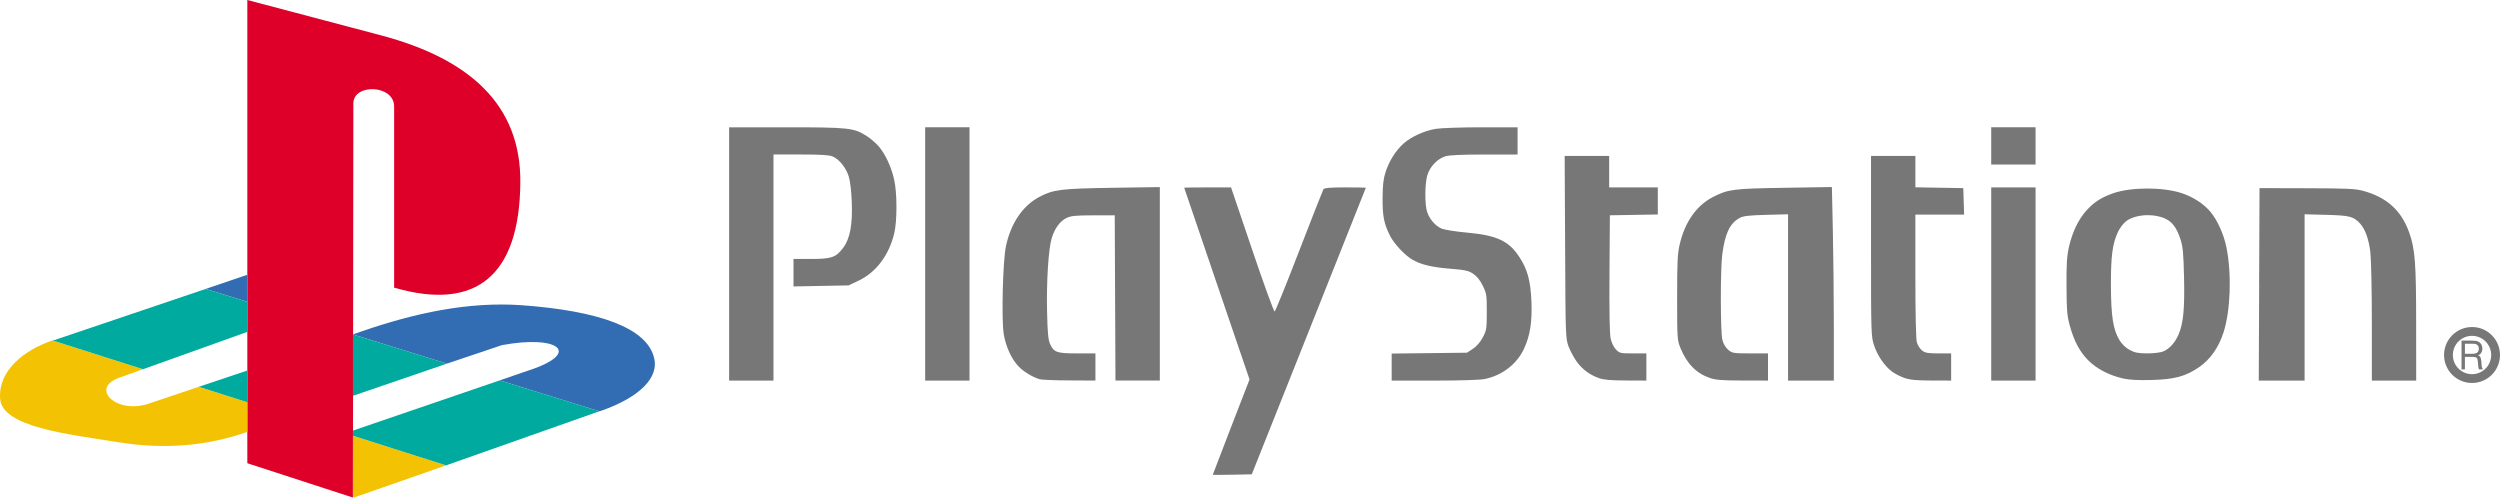
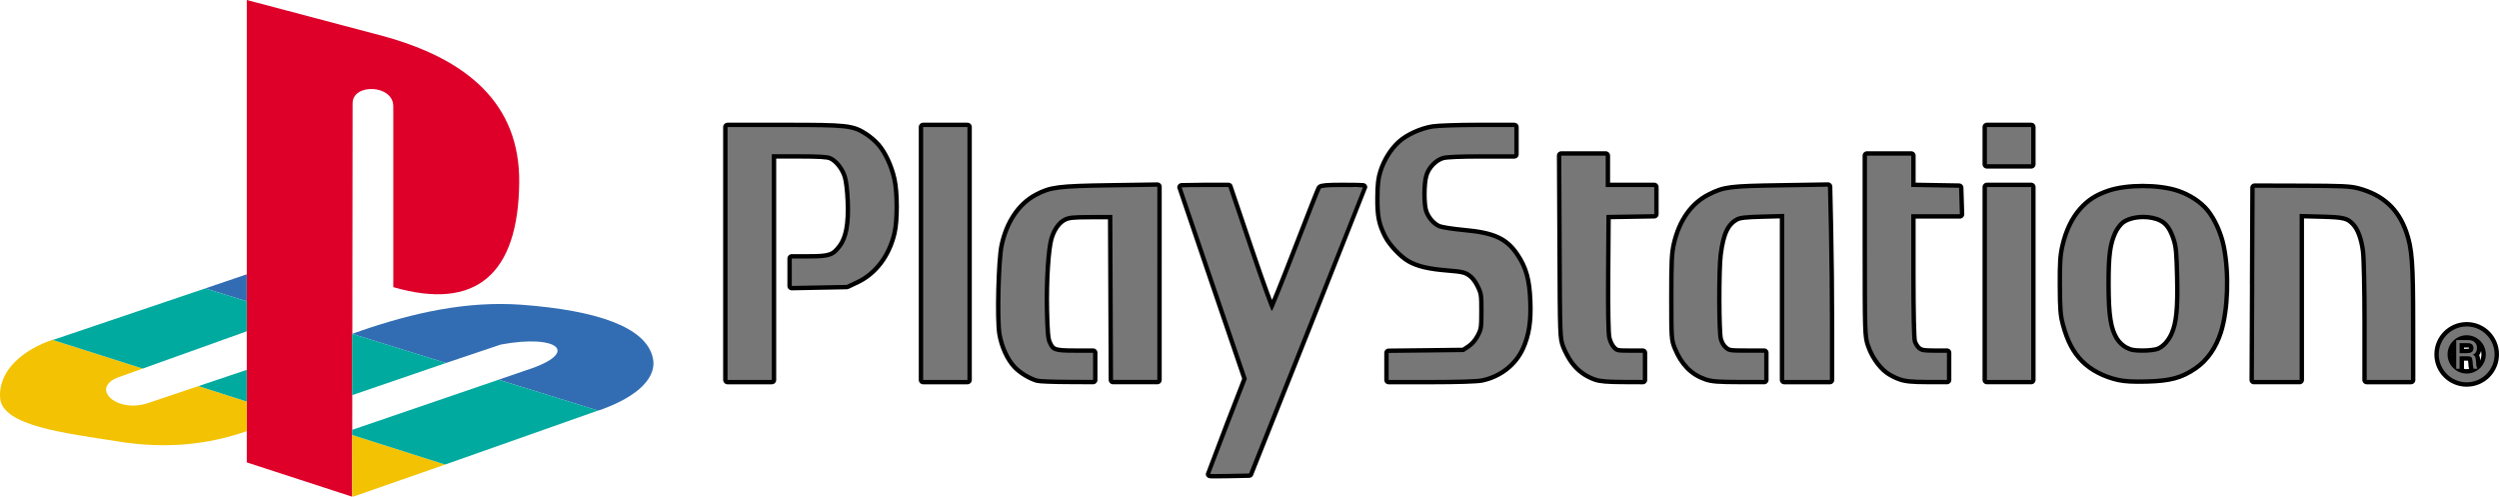
- <svg xmlns="http://www.w3.org/2000/svg" version="1.1" id="svg2" x="0px" y="0px" width="567.927px" height="113.032px" viewBox="0.25 0 567.927 113.032" enable-background="new 0.25 0 567.927 113.032" xml:space="preserve">
-   <g>
-     <path id="path2998_1_" fill="#777777" d="M165.884,28.918v28.77v28.77h5.039h5.039V60.776V35.095h6.186   c4.461,0,6.475,0.12,7.233,0.438c1.496,0.625,3.036,2.529,3.667,4.521c0.331,1.047,0.604,3.313,0.701,5.831   c0.2,5.154-0.398,8.356-1.971,10.433c-1.641,2.168-2.645,2.51-7.284,2.51h-3.982v3.119v3.127l6.257-0.121l6.258-0.121l2.214-1.047   c4.045-1.908,6.982-5.811,8.167-10.84c0.662-2.808,0.652-9.086-0.021-12.099c-0.646-2.896-1.991-5.813-3.504-7.579   c-0.633-0.738-1.857-1.797-2.712-2.347c-2.933-1.882-4.062-2.001-18.356-2.001H165.884z M210.419,28.918v28.77v28.77h5.038h5.039   v-28.77v-28.77h-5.039H210.419z M336.791,28.918c-4.514,0.001-9.158,0.16-10.32,0.346c-2.623,0.418-5.682,1.805-7.416,3.372   c-1.748,1.579-3.234,3.949-4.043,6.44c-0.502,1.548-0.66,2.959-0.68,5.933c-0.029,4.103,0.316,5.851,1.727,8.614   c0.916,1.798,3.361,4.393,5.039,5.363c1.949,1.13,4.441,1.728,8.729,2.072c3.26,0.265,4.02,0.426,5.08,1.129   c0.834,0.551,1.563,1.453,2.184,2.711c0.869,1.771,0.918,2.142,0.914,5.953c-0.004,3.801-0.057,4.176-0.896,5.771   c-0.566,1.084-1.385,2.032-2.242,2.603l-1.354,0.896l-8.563,0.103l-8.555,0.092v3.077v3.068h9.73c5.92,0,10.412-0.146,11.459-0.367   c3.984-0.838,7.299-3.42,8.908-6.938c1.355-2.963,1.834-6.008,1.656-10.575c-0.188-4.816-0.9-7.44-2.824-10.32   c-2.391-3.575-5.064-4.801-11.855-5.423c-2.512-0.23-5.086-0.635-5.719-0.904c-1.398-0.592-2.705-2.082-3.281-3.738   c-0.566-1.633-0.561-6.361,0.021-8.359c0.57-1.973,2.305-3.79,4.135-4.338c0.883-0.266,3.852-0.396,8.848-0.396H345v-3.09v-3.09   h-8.209V28.918z M452.597,28.918v4.227v4.226h5.039h5.039v-4.226v-4.227h-5.039H452.597L452.597,28.918z M355.695,35.42   l0.104,20.723c0.09,20.398,0.105,20.754,0.803,22.604c0.393,1.033,1.229,2.58,1.857,3.443c1.293,1.76,2.973,2.994,5.1,3.738   c1.023,0.359,2.764,0.498,6.064,0.51l4.633,0.02V83.37v-3.088h-3.027c-2.881,0-3.068-0.039-3.891-0.895   c-0.508-0.529-1.006-1.563-1.207-2.52c-0.221-1.033-0.313-6.406-0.256-14.791l0.092-13.166l5.445-0.092l5.445-0.092v-3.076v-3.08   h-5.527h-5.525v-3.576V35.42h-5.049H355.695L355.695,35.42z M425.291,35.42v20.469c0,19.797,0.023,20.54,0.672,22.512   c0.771,2.348,2.338,4.672,4.043,5.973c0.65,0.498,1.939,1.166,2.863,1.482c1.289,0.445,2.73,0.582,6.156,0.59l4.469,0.01v-3.088   V80.28h-2.885c-2.41,0-3.02-0.104-3.727-0.662c-0.467-0.365-0.996-1.205-1.18-1.867c-0.205-0.74-0.336-6.584-0.336-15.105V48.748   h5.537h5.535l-0.094-3.007l-0.092-3.008l-5.445-0.09l-5.439-0.093v-3.565V35.42h-5.039H425.291L425.291,35.42z M416.402,42.489   l-10.758,0.174c-11.568,0.178-12.766,0.32-16.162,2.042c-3.799,1.925-6.447,5.663-7.648,10.788   c-0.502,2.138-0.59,3.979-0.59,12.109c0,9.23,0.027,9.661,0.742,11.428c1.441,3.561,3.586,5.76,6.674,6.826   c1.361,0.471,2.781,0.58,7.457,0.588l5.771,0.012v-3.09v-3.088h-4.043c-3.828,0-4.088-0.047-4.998-0.813   c-0.602-0.506-1.092-1.35-1.32-2.256c-0.453-1.793-0.475-15.938-0.031-19.361c0.631-4.865,1.727-7.146,4.014-8.371   c0.787-0.42,2.146-0.57,5.977-0.67l4.957-0.132v18.896v18.885h5.199h5.201V74.315c0-6.674-0.104-16.566-0.225-21.982   L416.402,42.489z M263.73,42.5l-10.808,0.162c-11.746,0.181-13.433,0.396-16.64,2.113c-3.725,1.994-6.385,5.936-7.508,11.123   c-0.713,3.295-1.047,16.791-0.498,20.054c0.48,2.846,1.811,5.713,3.404,7.334c1.172,1.192,3.117,2.368,4.743,2.864   c0.447,0.138,3.481,0.259,6.745,0.272l5.932,0.031v-3.088V80.28h-4.154c-4.687,0-5.303-0.221-6.187-2.234   c-0.395-0.896-0.549-2.662-0.65-7.416c-0.146-6.756,0.324-14.085,1.056-16.52c0.657-2.185,1.881-3.863,3.321-4.57   c1.052-0.516,2.019-0.613,6.125-0.62l4.875-0.011l0.082,18.773l0.082,18.771h5.039h5.039v-21.98L263.73,42.5L263.73,42.5z    M274.58,42.571c-2.928,0-5.319,0.037-5.313,0.082c0.004,0.045,3.346,9.857,7.426,21.811l7.416,21.738l-4.176,10.771   c-2.295,5.927-4.175,10.817-4.175,10.868s1.993,0.051,4.429,0l4.43-0.092l12.951-32.508c7.127-17.879,12.963-32.542,12.963-32.588   c0.002-0.045-2.102-0.082-4.684-0.082c-3.404,0-4.766,0.113-4.947,0.408c-0.137,0.223-2.627,6.543-5.525,14.049   c-2.896,7.504-5.396,13.688-5.564,13.744c-0.17,0.057-2.473-6.266-5.107-14.049l-4.796-14.152H274.58z M452.597,42.571v21.942   v21.942h5.039h5.039V64.513V42.571h-5.039H452.597z M513.548,42.733l-0.094,21.861h0.012l-0.092,21.861h5.211h5.201V67.571V48.676   l4.957,0.133c5.262,0.137,6.141,0.356,7.619,1.939c1.156,1.24,1.984,3.499,2.354,6.439c0.191,1.539,0.348,8.603,0.348,16.011   v13.258h5.037h5.037l-0.01-12.922c-0.002-13.705-0.242-16.957-1.563-20.673c-1.797-5.053-5.104-8.049-10.482-9.508   c-1.779-0.483-3.68-0.567-12.811-0.59L513.548,42.733L513.548,42.733z M488.07,42.825c-2.842,0-5.674,0.357-7.709,1.057   c-2.709,0.932-4.41,2.023-6.117,3.921c-1.852,2.06-3.193,4.849-3.98,8.259c-0.479,2.09-0.596,3.845-0.564,8.938   c0.023,5.358,0.133,6.729,0.711,8.849c0.979,3.596,2.26,6.017,4.205,7.985c1.916,1.938,4.748,3.422,7.936,4.146   c1.434,0.324,3.422,0.427,6.461,0.345c5.238-0.14,7.73-0.814,10.787-2.904c2.563-1.752,4.5-4.517,5.598-7.996   c1.57-4.967,1.846-13.155,0.641-19.198c-0.586-2.936-2.01-6.119-3.598-8.056c-1.492-1.821-3.936-3.418-6.551-4.287   C493.773,43.182,490.912,42.825,488.07,42.825L488.07,42.825z M488.193,48.879c1.475,0,2.953,0.285,4.113,0.873   c1.514,0.768,2.465,2.104,3.291,4.632c0.541,1.653,0.676,3.158,0.803,8.625c0.166,7.142-0.162,10.507-1.27,13.043   c-0.781,1.793-2.045,3.187-3.434,3.779c-0.596,0.254-2.156,0.446-3.605,0.446c-2.055,0-2.844-0.146-3.992-0.75   c-0.902-0.478-1.773-1.295-2.336-2.204c-1.469-2.371-1.953-5.48-1.973-12.484c-0.016-6.668,0.328-9.347,1.557-12.06   c0.416-0.92,1.256-2.043,1.879-2.52C484.41,49.356,486.296,48.879,488.193,48.879L488.193,48.879z" />
+ <svg xmlns="http://www.w3.org/2000/svg" xml:space="preserve" enable-background="new 0.25 0 567.927 113.032" viewBox="0.25 0 568.927 113.032" height="113.032" width="568.927" y="0px" x="0px" id="svg2" version="1.1">
+   <defs id="defs20" />
+   <g transform="translate(-4.8124013e-5)" style="opacity:1;stroke:#000000;stroke-width:2;stroke-linecap:round;stroke-linejoin:round;stroke-miterlimit:4;stroke-dasharray:none;stroke-opacity:1" id="g5">
+     <path style="stroke:#000000;stroke-width:2;stroke-linecap:round;stroke-linejoin:round;stroke-miterlimit:4;stroke-dasharray:none;stroke-opacity:1" d="m 165.884,28.918 v 28.77 28.77 h 5.039 5.039 V 60.776 35.095 h 6.186 c 4.461,0 6.475,0.12 7.233,0.438 1.496,0.625 3.036,2.529 3.667,4.521 0.331,1.047 0.604,3.313 0.701,5.831 0.2,5.154 -0.398,8.356 -1.971,10.433 -1.641,2.168 -2.645,2.51 -7.284,2.51 h -3.982 v 3.119 3.127 l 6.257,-0.121 6.258,-0.121 2.214,-1.047 c 4.045,-1.908 6.982,-5.811 8.167,-10.84 0.662,-2.808 0.652,-9.086 -0.021,-12.099 -0.646,-2.896 -1.991,-5.813 -3.504,-7.579 -0.633,-0.738 -1.857,-1.797 -2.712,-2.347 -2.933,-1.882 -4.062,-2.001 -18.356,-2.001 h -12.931 z m 44.535,0 v 28.77 28.77 h 5.038 5.039 v -28.77 -28.77 h -5.039 z m 126.372,0 c -4.514,0.001 -9.158,0.16 -10.32,0.346 -2.623,0.418 -5.682,1.805 -7.416,3.372 -1.748,1.579 -3.234,3.949 -4.043,6.44 -0.502,1.548 -0.66,2.959 -0.68,5.933 -0.029,4.103 0.316,5.851 1.727,8.614 0.916,1.798 3.361,4.393 5.039,5.363 1.949,1.13 4.441,1.728 8.729,2.072 3.26,0.265 4.02,0.426 5.08,1.129 0.834,0.551 1.563,1.453 2.184,2.711 0.869,1.771 0.918,2.142 0.914,5.953 -0.004,3.801 -0.057,4.176 -0.896,5.771 -0.566,1.084 -1.385,2.032 -2.242,2.603 l -1.354,0.896 -8.563,0.103 -8.555,0.092 v 3.077 3.068 h 9.73 c 5.92,0 10.412,-0.146 11.459,-0.367 3.984,-0.838 7.299,-3.42 8.908,-6.938 1.355,-2.963 1.834,-6.008 1.656,-10.575 -0.188,-4.816 -0.9,-7.44 -2.824,-10.32 -2.391,-3.575 -5.064,-4.801 -11.855,-5.423 -2.512,-0.23 -5.086,-0.635 -5.719,-0.904 -1.398,-0.592 -2.705,-2.082 -3.281,-3.738 -0.566,-1.633 -0.561,-6.361 0.021,-8.359 0.57,-1.973 2.305,-3.79 4.135,-4.338 0.883,-0.266 3.852,-0.396 8.848,-0.396 H 345 v -3.09 -3.09 h -8.209 z m 115.806,0 v 4.227 4.226 h 5.039 5.039 v -4.226 -4.227 h -5.039 z m -96.902,6.502 0.104,20.723 c 0.09,20.398 0.105,20.754 0.803,22.604 0.393,1.033 1.229,2.58 1.857,3.443 1.293,1.76 2.973,2.994 5.1,3.738 1.023,0.359 2.764,0.498 6.064,0.51 l 4.633,0.02 V 83.37 80.282 h -3.027 c -2.881,0 -3.068,-0.039 -3.891,-0.895 -0.508,-0.529 -1.006,-1.563 -1.207,-2.52 -0.221,-1.033 -0.313,-6.406 -0.256,-14.791 l 0.092,-13.166 5.445,-0.092 5.445,-0.092 V 45.65 42.57 h -5.527 -5.525 V 38.994 35.42 h -5.049 z m 69.596,0 v 20.469 c 0,19.797 0.023,20.54 0.672,22.512 0.771,2.348 2.338,4.672 4.043,5.973 0.65,0.498 1.939,1.166 2.863,1.482 1.289,0.445 2.73,0.582 6.156,0.59 l 4.469,0.01 V 83.368 80.28 h -2.885 c -2.41,0 -3.02,-0.104 -3.727,-0.662 -0.467,-0.365 -0.996,-1.205 -1.18,-1.867 -0.205,-0.74 -0.336,-6.584 -0.336,-15.105 V 48.748 h 5.537 5.535 l -0.094,-3.007 -0.092,-3.008 -5.445,-0.09 -5.439,-0.093 V 38.985 35.42 h -5.039 z m -8.889,7.069 -10.758,0.174 c -11.568,0.178 -12.766,0.32 -16.162,2.042 -3.799,1.925 -6.447,5.663 -7.648,10.788 -0.502,2.138 -0.59,3.979 -0.59,12.109 0,9.23 0.027,9.661 0.742,11.428 1.441,3.561 3.586,5.76 6.674,6.826 1.361,0.471 2.781,0.58 7.457,0.588 l 5.771,0.012 v -3.09 -3.088 h -4.043 c -3.828,0 -4.088,-0.047 -4.998,-0.813 -0.602,-0.506 -1.092,-1.35 -1.32,-2.256 -0.453,-1.793 -0.475,-15.938 -0.031,-19.361 0.631,-4.865 1.727,-7.146 4.014,-8.371 0.787,-0.42 2.146,-0.57 5.977,-0.67 l 4.957,-0.132 v 18.896 18.885 h 5.199 5.201 V 74.315 c 0,-6.674 -0.104,-16.566 -0.225,-21.982 z M 263.73,42.5 252.922,42.662 c -11.746,0.181 -13.433,0.396 -16.64,2.113 -3.725,1.994 -6.385,5.936 -7.508,11.123 -0.713,3.295 -1.047,16.791 -0.498,20.054 0.48,2.846 1.811,5.713 3.404,7.334 1.172,1.192 3.117,2.368 4.743,2.864 0.447,0.138 3.481,0.259 6.745,0.272 l 5.932,0.031 V 83.365 80.28 h -4.154 c -4.687,0 -5.303,-0.221 -6.187,-2.234 -0.395,-0.896 -0.549,-2.662 -0.65,-7.416 -0.146,-6.756 0.324,-14.085 1.056,-16.52 0.657,-2.185 1.881,-3.863 3.321,-4.57 1.052,-0.516 2.019,-0.613 6.125,-0.62 l 4.875,-0.011 0.082,18.773 0.082,18.771 h 5.039 5.039 v -21.98 z m 10.85,0.071 c 0,0 0,0 -5.313,0.082 0.004,0.045 3.346,9.857 7.426,21.811 l 7.416,21.738 -4.176,10.771 c -2.295,5.927 -4.175,10.817 -4.175,10.868 0,0.051 1.993,0.051 4.429,0 l 4.43,-0.092 12.951,-32.508 c 7.127,-17.879 12.963,-32.542 12.963,-32.588 0.002,-0.045 -2.102,-0.082 -4.684,-0.082 -3.404,0 -4.766,0.113 -4.947,0.408 -0.137,0.223 -2.627,6.543 -5.525,14.049 -2.896,7.504 -5.396,13.688 -5.564,13.744 -0.17,0.057 -2.473,-6.266 -5.107,-14.049 l -4.796,-14.152 z m 178.017,0 v 21.942 21.942 h 5.039 5.039 V 64.513 42.571 h -5.039 z m 60.951,0.162 -0.094,21.861 h 0.012 l -0.092,21.861 h 5.211 5.201 V 67.571 48.676 l 4.957,0.133 c 5.262,0.137 6.141,0.356 7.619,1.939 1.156,1.24 1.984,3.499 2.354,6.439 0.191,1.539 0.348,8.603 0.348,16.011 v 13.258 h 5.037 5.037 l -0.01,-12.922 c -0.002,-13.705 -0.242,-16.957 -1.563,-20.673 -1.797,-5.053 -5.104,-8.049 -10.482,-9.508 -1.779,-0.483 -3.68,-0.567 -12.811,-0.59 z m -25.478,0.092 c -2.842,0 -5.674,0.357 -7.709,1.057 -2.709,0.932 -4.41,2.023 -6.117,3.921 -1.852,2.06 -3.193,4.849 -3.98,8.259 -0.479,2.09 -0.596,3.845 -0.564,8.938 0.023,5.358 0.133,6.729 0.711,8.849 0.979,3.596 2.26,6.017 4.205,7.985 1.916,1.938 4.748,3.422 7.936,4.146 1.434,0.324 3.422,0.427 6.461,0.345 5.238,-0.14 7.73,-0.814 10.787,-2.904 2.563,-1.752 4.5,-4.517 5.598,-7.996 1.57,-4.967 1.846,-13.155 0.641,-19.198 -0.586,-2.936 -2.01,-6.119 -3.598,-8.056 -1.492,-1.821 -3.936,-3.418 -6.551,-4.287 -2.117,-0.702 -4.978,-1.059 -7.82,-1.059 z m 0.123,6.054 c 1.475,0 2.953,0.285 4.113,0.873 1.514,0.768 2.465,2.104 3.291,4.632 0.541,1.653 0.676,3.158 0.803,8.625 0.166,7.142 -0.162,10.507 -1.27,13.043 -0.781,1.793 -2.045,3.187 -3.434,3.779 -0.596,0.254 -2.156,0.446 -3.605,0.446 -2.055,0 -2.844,-0.146 -3.992,-0.75 -0.902,-0.478 -1.773,-1.295 -2.336,-2.204 -1.469,-2.371 -1.953,-5.48 -1.973,-12.484 -0.016,-6.668 0.328,-9.347 1.557,-12.06 0.416,-0.92 1.256,-2.043 1.879,-2.52 1.184,-0.903 3.07,-1.38 4.967,-1.38 z" fill="#777777" id="path2998_1_" />
  </g>
-   <g>
-     <path id="path3775_1_" fill="#777777" d="M559.435,83.913h0.77v-2.836h1.756c0.48,0,0.795,0.078,0.939,0.232   c0.139,0.148,0.229,0.492,0.268,1.031l0.068,0.836c0.012,0.16,0.027,0.293,0.055,0.4c0.021,0.113,0.063,0.228,0.117,0.334h0.807   v-0.209c-0.063-0.059-0.105-0.125-0.135-0.205c-0.037-0.096-0.064-0.211-0.072-0.352l-0.07-0.973   c-0.047-0.473-0.107-0.797-0.188-0.973c-0.117-0.264-0.322-0.422-0.611-0.477c0.311-0.07,0.555-0.244,0.742-0.525   c0.189-0.285,0.283-0.633,0.283-1.039c0-0.334-0.068-0.625-0.207-0.871c-0.146-0.273-0.354-0.486-0.617-0.635   c-0.217-0.119-0.477-0.197-0.777-0.234c-0.199-0.021-0.508-0.035-0.914-0.035h-2.209v6.527h-0.004V83.913z M560.207,80.375v-2.289   h1.557c0.307,0,0.523,0.008,0.662,0.021c0.205,0.033,0.369,0.094,0.488,0.176c0.146,0.096,0.256,0.219,0.328,0.367   c0.08,0.158,0.121,0.334,0.121,0.525c0,0.434-0.121,0.738-0.367,0.922c-0.246,0.186-0.648,0.273-1.207,0.273L560.207,80.375   L560.207,80.375z" />
+   <g transform="translate(-4.8124013e-5)" style="opacity:1;stroke:#000000;stroke-width:2;stroke-linecap:round;stroke-linejoin:round;stroke-miterlimit:4;stroke-dasharray:none;stroke-opacity:1" id="g8">
+     <path style="display:inline;stroke:#000000;stroke-width:2;stroke-linecap:round;stroke-linejoin:round;stroke-miterlimit:4;stroke-dasharray:none;stroke-opacity:1" d="m 559.435,83.913 h 0.77 v -2.836 h 1.756 c 0.48,0 0.795,0.078 0.939,0.232 0.139,0.148 0.229,0.492 0.268,1.031 l 0.068,0.836 c 0.012,0.16 0.027,0.293 0.055,0.4 0.021,0.113 0.063,0.228 0.117,0.334 h 0.807 v -0.209 c -0.063,-0.059 -0.105,-0.125 -0.135,-0.205 -0.037,-0.096 -0.064,-0.211 -0.072,-0.352 l -0.07,-0.973 c -0.047,-0.473 -0.107,-0.797 -0.188,-0.973 -0.117,-0.264 -0.322,-0.422 -0.611,-0.477 0.311,-0.07 0.555,-0.244 0.742,-0.525 0.189,-0.285 0.283,-0.633 0.283,-1.039 0,-0.334 -0.068,-0.625 -0.207,-0.871 -0.146,-0.273 -0.354,-0.486 -0.617,-0.635 -0.217,-0.119 -0.477,-0.197 -0.777,-0.234 -0.199,-0.021 -0.508,-0.035 -0.914,-0.035 h -2.209 v 6.527 h -0.004 v 0.004 z m 0.772,-3.538 v -2.289 h 1.557 c 0.307,0 0.523,0.008 0.662,0.021 0.205,0.033 0.369,0.094 0.488,0.176 0.146,0.096 0.256,0.219 0.328,0.367 0.08,0.158 0.121,0.334 0.121,0.525 0,0.434 -0.121,0.738 -0.367,0.922 -0.246,0.186 -0.648,0.273 -1.207,0.273 z" fill="#777777" id="path3775_1_" />
  </g>
-   <path fill="#777777" d="M555.466,80.648c0-3.485,2.807-6.315,6.287-6.354l0,0c0.023-0.002,0.047-0.004,0.07-0.004l0,0  c3.508,0.002,6.354,2.846,6.354,6.358l0,0h-0.002c0,3.511-2.844,6.354-6.354,6.354l0,0  C558.312,87.002,555.466,84.161,555.466,80.648L555.466,80.648z M557.466,80.648c0.004,2.407,1.949,4.353,4.357,4.356l0,0  c2.402-0.006,4.35-1.953,4.354-4.356l0,0c-0.006-2.364-1.885-4.282-4.227-4.354l0,0h-0.129  C559.416,76.297,557.47,78.243,557.466,80.648L557.466,80.648z M561.419,76.206c0.125,0.053,0.219,0.072,0.293,0.08l0,0  c-0.088-0.011-0.172-0.031-0.254-0.063l0,0c-0.061-0.022-0.115-0.052-0.17-0.087l0,0c-0.014-0.008-0.025-0.016-0.039-0.024l0,0  C561.31,76.153,561.369,76.185,561.419,76.206L561.419,76.206z M560.949,75.775c-0.002-0.003-0.002-0.005-0.004-0.008l0,0  C560.947,75.77,560.947,75.772,560.949,75.775L560.949,75.775z M560.937,75.754c-0.002-0.004-0.004-0.008-0.006-0.01l0,0  C560.933,75.749,560.935,75.75,560.937,75.754L560.937,75.754z M560.824,75.288c0-0.113,0.021-0.227,0.059-0.332l0,0  C560.851,75.034,560.822,75.141,560.824,75.288L560.824,75.288z" />
-   <g id="g3" transform="translate(-61.6856, -312.868)">
-     <path id="path7" fill="#DE0029" d="M142.207,336.374l-0.099,89.525l-23.986-7.801v-105.23l30.618,8.096   c19.599,5.267,31.592,15.507,31.398,33.45c-0.195,20.873-9.849,29.257-28.667,23.796v-41.154   C151.469,332.08,142.207,331.789,142.207,336.374L142.207,336.374z" />
-     <path id="path9" fill="#F3C202" d="M107.102,400.738l-11.311,3.805c-7.314,2.537-13.554-3.412-6.826-5.854l5.46-1.947   l-20.575-6.537c-6.338,2.148-12.288,6.73-11.896,13.168c0.39,6.533,15.309,8.097,26.815,9.947   c10.726,1.754,20.477,0.779,29.351-2.342v-6.73L107.102,400.738L107.102,400.738z M142.302,425.9l20.965-7.313l-21.16-6.729v13.557   L142.302,425.9L142.302,425.9z" />
-     <path id="path11" fill="#326DB3" d="M198.08,406.299l0.389-0.099c9.167-3.219,13.067-7.707,12.092-11.898   c-1.56-7.021-12.773-10.826-30.033-12.094c-12.384-0.877-24.572,1.854-36.468,5.947l-1.95,0.686l21.355,6.633l12.48-4.197   c13.067-2.436,18.333,1.854,5.755,5.854l-6.242,2.146L198.08,406.299L198.08,406.299z M118.122,375.286l-9.459,3.217l9.459,2.926   V375.286L118.122,375.286z" />
-     <path id="path13" fill="#00AA9E" d="M163.268,418.585l34.812-12.287l-22.624-7.021l-33.348,11.41v1.17L163.268,418.585   L163.268,418.585z M118.122,397.033l-11.019,3.705l11.019,3.512V397.033L118.122,397.033z M142.107,402.788v-13.945l21.355,6.631   L142.107,402.788L142.107,402.788z M94.425,396.742l23.696-8.484v-6.826l-9.459-2.928l-34.324,11.605   c-0.097,0-0.292,0.096-0.487,0.096L94.425,396.742L94.425,396.742z" />
+   <path style="opacity:1;stroke:#000000;stroke-width:2;stroke-linecap:round;stroke-linejoin:round;stroke-miterlimit:4;stroke-dasharray:none;stroke-opacity:1" id="path10" d="m 555.466,80.648 c 0,-3.485 2.807,-6.315 6.287,-6.354 0.024,-0.003 0.049,-0.003 0.07,-0.004 v 0 c 3.508,0.002 6.354,2.846 6.354,6.358 v 0 h -0.002 c 0,3.511 -2.844,6.354 -6.354,6.354 v 0 c -3.509,0 -6.355,-2.841 -6.355,-6.354 z m 2,0 c 0.004,2.407 1.949,4.353 4.357,4.356 v 0 c 2.402,-0.006 4.35,-1.953 4.354,-4.356 v 0 c -0.006,-2.364 -1.885,-4.282 -4.227,-4.354 v 0 h -0.129 c -2.405,0.003 -4.351,1.949 -4.355,4.354 z" fill="#777777" />
+   <g transform="translate(-4.8124013e-5)" id="g5-5" style="opacity:1;stroke:none;stroke-width:0.75;stroke-miterlimit:4;stroke-dasharray:none;stroke-opacity:1">
+     <path id="path2998_1_-3" fill="#777777" d="m 165.884,28.918 v 28.77 28.77 h 5.039 5.039 V 60.776 35.095 h 6.186 c 4.461,0 6.475,0.12 7.233,0.438 1.496,0.625 3.036,2.529 3.667,4.521 0.331,1.047 0.604,3.313 0.701,5.831 0.2,5.154 -0.398,8.356 -1.971,10.433 -1.641,2.168 -2.645,2.51 -7.284,2.51 h -3.982 v 3.119 3.127 l 6.257,-0.121 6.258,-0.121 2.214,-1.047 c 4.045,-1.908 6.982,-5.811 8.167,-10.84 0.662,-2.808 0.652,-9.086 -0.021,-12.099 -0.646,-2.896 -1.991,-5.813 -3.504,-7.579 -0.633,-0.738 -1.857,-1.797 -2.712,-2.347 -2.933,-1.882 -4.062,-2.001 -18.356,-2.001 h -12.931 z m 44.535,0 v 28.77 28.77 h 5.038 5.039 v -28.77 -28.77 h -5.039 z m 126.372,0 c -4.514,0.001 -9.158,0.16 -10.32,0.346 -2.623,0.418 -5.682,1.805 -7.416,3.372 -1.748,1.579 -3.234,3.949 -4.043,6.44 -0.502,1.548 -0.66,2.959 -0.68,5.933 -0.029,4.103 0.316,5.851 1.727,8.614 0.916,1.798 3.361,4.393 5.039,5.363 1.949,1.13 4.441,1.728 8.729,2.072 3.26,0.265 4.02,0.426 5.08,1.129 0.834,0.551 1.563,1.453 2.184,2.711 0.869,1.771 0.918,2.142 0.914,5.953 -0.004,3.801 -0.057,4.176 -0.896,5.771 -0.566,1.084 -1.385,2.032 -2.242,2.603 l -1.354,0.896 -8.563,0.103 -8.555,0.092 v 3.077 3.068 h 9.73 c 5.92,0 10.412,-0.146 11.459,-0.367 3.984,-0.838 7.299,-3.42 8.908,-6.938 1.355,-2.963 1.834,-6.008 1.656,-10.575 -0.188,-4.816 -0.9,-7.44 -2.824,-10.32 -2.391,-3.575 -5.064,-4.801 -11.855,-5.423 -2.512,-0.23 -5.086,-0.635 -5.719,-0.904 -1.398,-0.592 -2.705,-2.082 -3.281,-3.738 -0.566,-1.633 -0.561,-6.361 0.021,-8.359 0.57,-1.973 2.305,-3.79 4.135,-4.338 0.883,-0.266 3.852,-0.396 8.848,-0.396 H 345 v -3.09 -3.09 h -8.209 z m 115.806,0 v 4.227 4.226 h 5.039 5.039 v -4.226 -4.227 h -5.039 z m -96.902,6.502 0.104,20.723 c 0.09,20.398 0.105,20.754 0.803,22.604 0.393,1.033 1.229,2.58 1.857,3.443 1.293,1.76 2.973,2.994 5.1,3.738 1.023,0.359 2.764,0.498 6.064,0.51 l 4.633,0.02 V 83.37 80.282 h -3.027 c -2.881,0 -3.068,-0.039 -3.891,-0.895 -0.508,-0.529 -1.006,-1.563 -1.207,-2.52 -0.221,-1.033 -0.313,-6.406 -0.256,-14.791 l 0.092,-13.166 5.445,-0.092 5.445,-0.092 V 45.65 42.57 h -5.527 -5.525 V 38.994 35.42 h -5.049 z m 69.596,0 v 20.469 c 0,19.797 0.023,20.54 0.672,22.512 0.771,2.348 2.338,4.672 4.043,5.973 0.65,0.498 1.939,1.166 2.863,1.482 1.289,0.445 2.73,0.582 6.156,0.59 l 4.469,0.01 V 83.368 80.28 h -2.885 c -2.41,0 -3.02,-0.104 -3.727,-0.662 -0.467,-0.365 -0.996,-1.205 -1.18,-1.867 -0.205,-0.74 -0.336,-6.584 -0.336,-15.105 V 48.748 h 5.537 5.535 l -0.094,-3.007 -0.092,-3.008 -5.445,-0.09 -5.439,-0.093 V 38.985 35.42 h -5.039 z m -8.889,7.069 -10.758,0.174 c -11.568,0.178 -12.766,0.32 -16.162,2.042 -3.799,1.925 -6.447,5.663 -7.648,10.788 -0.502,2.138 -0.59,3.979 -0.59,12.109 0,9.23 0.027,9.661 0.742,11.428 1.441,3.561 3.586,5.76 6.674,6.826 1.361,0.471 2.781,0.58 7.457,0.588 l 5.771,0.012 v -3.09 -3.088 h -4.043 c -3.828,0 -4.088,-0.047 -4.998,-0.813 -0.602,-0.506 -1.092,-1.35 -1.32,-2.256 -0.453,-1.793 -0.475,-15.938 -0.031,-19.361 0.631,-4.865 1.727,-7.146 4.014,-8.371 0.787,-0.42 2.146,-0.57 5.977,-0.67 l 4.957,-0.132 v 18.896 18.885 h 5.199 5.201 V 74.315 c 0,-6.674 -0.104,-16.566 -0.225,-21.982 z M 263.73,42.5 252.922,42.662 c -11.746,0.181 -13.433,0.396 -16.64,2.113 -3.725,1.994 -6.385,5.936 -7.508,11.123 -0.713,3.295 -1.047,16.791 -0.498,20.054 0.48,2.846 1.811,5.713 3.404,7.334 1.172,1.192 3.117,2.368 4.743,2.864 0.447,0.138 3.481,0.259 6.745,0.272 l 5.932,0.031 V 83.365 80.28 h -4.154 c -4.687,0 -5.303,-0.221 -6.187,-2.234 -0.395,-0.896 -0.549,-2.662 -0.65,-7.416 -0.146,-6.756 0.324,-14.085 1.056,-16.52 0.657,-2.185 1.881,-3.863 3.321,-4.57 1.052,-0.516 2.019,-0.613 6.125,-0.62 l 4.875,-0.011 0.082,18.773 0.082,18.771 h 5.039 5.039 v -21.98 z m 10.85,0.071 c -2.928,0 -5.319,0.037 -5.313,0.082 0.004,0.045 3.346,9.857 7.426,21.811 l 7.416,21.738 -4.176,10.771 c -2.295,5.927 -4.175,10.817 -4.175,10.868 0,0.051 1.993,0.051 4.429,0 l 4.43,-0.092 12.951,-32.508 c 7.127,-17.879 12.963,-32.542 12.963,-32.588 0.002,-0.045 -2.102,-0.082 -4.684,-0.082 -3.404,0 -4.766,0.113 -4.947,0.408 -0.137,0.223 -2.627,6.543 -5.525,14.049 -2.896,7.504 -5.396,13.688 -5.564,13.744 -0.17,0.057 -2.473,-6.266 -5.107,-14.049 l -4.796,-14.152 z m 178.017,0 v 21.942 21.942 h 5.039 5.039 V 64.513 42.571 h -5.039 z m 60.951,0.162 -0.094,21.861 h 0.012 l -0.092,21.861 h 5.211 5.201 V 67.571 48.676 l 4.957,0.133 c 5.262,0.137 6.141,0.356 7.619,1.939 1.156,1.24 1.984,3.499 2.354,6.439 0.191,1.539 0.348,8.603 0.348,16.011 v 13.258 h 5.037 5.037 l -0.01,-12.922 c -0.002,-13.705 -0.242,-16.957 -1.563,-20.673 -1.797,-5.053 -5.104,-8.049 -10.482,-9.508 -1.779,-0.483 -3.68,-0.567 -12.811,-0.59 z m -25.478,0.092 c -2.842,0 -5.674,0.357 -7.709,1.057 -2.709,0.932 -4.41,2.023 -6.117,3.921 -1.852,2.06 -3.193,4.849 -3.98,8.259 -0.479,2.09 -0.596,3.845 -0.564,8.938 0.023,5.358 0.133,6.729 0.711,8.849 0.979,3.596 2.26,6.017 4.205,7.985 1.916,1.938 4.748,3.422 7.936,4.146 1.434,0.324 3.422,0.427 6.461,0.345 5.238,-0.14 7.73,-0.814 10.787,-2.904 2.563,-1.752 4.5,-4.517 5.598,-7.996 1.57,-4.967 1.846,-13.155 0.641,-19.198 -0.586,-2.936 -2.01,-6.119 -3.598,-8.056 -1.492,-1.821 -3.936,-3.418 -6.551,-4.287 -2.117,-0.702 -4.978,-1.059 -7.82,-1.059 z m 0.123,6.054 c 1.475,0 2.953,0.285 4.113,0.873 1.514,0.768 2.465,2.104 3.291,4.632 0.541,1.653 0.676,3.158 0.803,8.625 0.166,7.142 -0.162,10.507 -1.27,13.043 -0.781,1.793 -2.045,3.187 -3.434,3.779 -0.596,0.254 -2.156,0.446 -3.605,0.446 -2.055,0 -2.844,-0.146 -3.992,-0.75 -0.902,-0.478 -1.773,-1.295 -2.336,-2.204 -1.469,-2.371 -1.953,-5.48 -1.973,-12.484 -0.016,-6.668 0.328,-9.347 1.557,-12.06 0.416,-0.92 1.256,-2.043 1.879,-2.52 1.184,-0.903 3.07,-1.38 4.967,-1.38 z" style="display:inline;stroke:none;stroke-width:0.75;stroke-miterlimit:4;stroke-dasharray:none;stroke-opacity:1" />
+   </g>
+   <g transform="translate(-4.8124013e-5)" id="g8-7" style="opacity:1;stroke:none;stroke-width:0.75;stroke-miterlimit:4;stroke-dasharray:none;stroke-opacity:1">
+     <path id="path3775_1_-9" fill="#777777" d="m 559.435,83.913 h 0.77 v -2.836 h 1.756 c 0.48,0 0.795,0.078 0.939,0.232 0.139,0.148 0.229,0.492 0.268,1.031 l 0.068,0.836 c 0.012,0.16 0.027,0.293 0.055,0.4 0.021,0.113 0.063,0.228 0.117,0.334 h 0.807 v -0.209 c -0.063,-0.059 -0.105,-0.125 -0.135,-0.205 -0.037,-0.096 -0.064,-0.211 -0.072,-0.352 l -0.07,-0.973 c -0.047,-0.473 -0.107,-0.797 -0.188,-0.973 -0.117,-0.264 -0.322,-0.422 -0.611,-0.477 0.311,-0.07 0.555,-0.244 0.742,-0.525 0.189,-0.285 0.283,-0.633 0.283,-1.039 0,-0.334 -0.068,-0.625 -0.207,-0.871 -0.146,-0.273 -0.354,-0.486 -0.617,-0.635 -0.217,-0.119 -0.477,-0.197 -0.777,-0.234 -0.199,-0.021 -0.508,-0.035 -0.914,-0.035 h -2.209 v 6.527 h -0.004 v 0.004 z m 0.772,-3.538 v -2.289 h 1.557 c 0.307,0 0.523,0.008 0.662,0.021 0.205,0.033 0.369,0.094 0.488,0.176 0.146,0.096 0.256,0.219 0.328,0.367 0.08,0.158 0.121,0.334 0.121,0.525 0,0.434 -0.121,0.738 -0.367,0.922 -0.246,0.186 -0.648,0.273 -1.207,0.273 z" style="stroke:none;stroke-width:0.75;stroke-miterlimit:4;stroke-dasharray:none;stroke-opacity:1" />
+   </g>
+   <path fill="#777777" d="m 555.466,80.648 c 0,-3.485 2.807,-6.315 6.287,-6.354 0.024,-0.003 0.049,-0.003 0.07,-0.004 v 0 c 3.508,0.002 6.354,2.846 6.354,6.358 v 0 h -0.002 c 0,3.511 -2.844,6.354 -6.354,6.354 v 0 c -3.509,0 -6.355,-2.841 -6.355,-6.354 z m 2,0 c 0.004,2.407 1.949,4.353 4.357,4.356 v 0 c 2.402,-0.006 4.35,-1.953 4.354,-4.356 v 0 c -0.006,-2.364 -1.885,-4.282 -4.227,-4.354 v 0 h -0.129 c -2.405,0.003 -4.351,1.949 -4.355,4.354 z" id="path10-9" style="opacity:1;stroke:none;stroke-width:0.75;stroke-miterlimit:4;stroke-dasharray:none;stroke-opacity:1" />
+   <g transform="translate(-61.68565,-312.868)" id="g3">
+     <path d="m 142.207,336.374 -0.099,89.525 -23.986,-7.801 v -105.23 l 30.618,8.096 c 19.599,5.267 31.592,15.507 31.398,33.45 -0.195,20.873 -9.849,29.257 -28.667,23.796 v -41.154 c -0.002,-4.976 -9.264,-5.267 -9.264,-0.682 z" fill="#de0029" id="path7" />
+     <path d="m 107.102,400.738 -11.311,3.805 c -7.314,2.537 -13.554,-3.412 -6.826,-5.854 l 5.46,-1.947 -20.575,-6.537 c -6.338,2.148 -12.288,6.73 -11.896,13.168 0.39,6.533 15.309,8.097 26.815,9.947 10.726,1.754 20.477,0.779 29.351,-2.342 v -6.73 z m 35.2,25.162 20.965,-7.313 -21.16,-6.729 v 13.557 z" fill="#f3c202" id="path9" />
+     <path d="m 198.08,406.299 0.389,-0.099 c 9.167,-3.219 13.067,-7.707 12.092,-11.898 -1.56,-7.021 -12.773,-10.826 -30.033,-12.094 -12.384,-0.877 -24.572,1.854 -36.468,5.947 l -1.95,0.686 21.355,6.633 12.48,-4.197 c 13.067,-2.436 18.333,1.854 5.755,5.854 l -6.242,2.146 z m -79.958,-31.013 -9.459,3.217 9.459,2.926 z" fill="#326db3" id="path11" />
+     <path d="m 163.268,418.585 34.812,-12.287 -22.624,-7.021 -33.348,11.41 v 1.17 z m -45.146,-21.552 -11.019,3.705 11.019,3.512 z m 23.985,5.755 v -13.945 l 21.355,6.631 z m -47.682,-6.046 23.696,-8.484 v -6.826 l -9.459,-2.928 -34.324,11.605 c -0.097,0 -0.292,0.096 -0.487,0.096 z" fill="#00aa9e" id="path13" />
  </g>
</svg>
